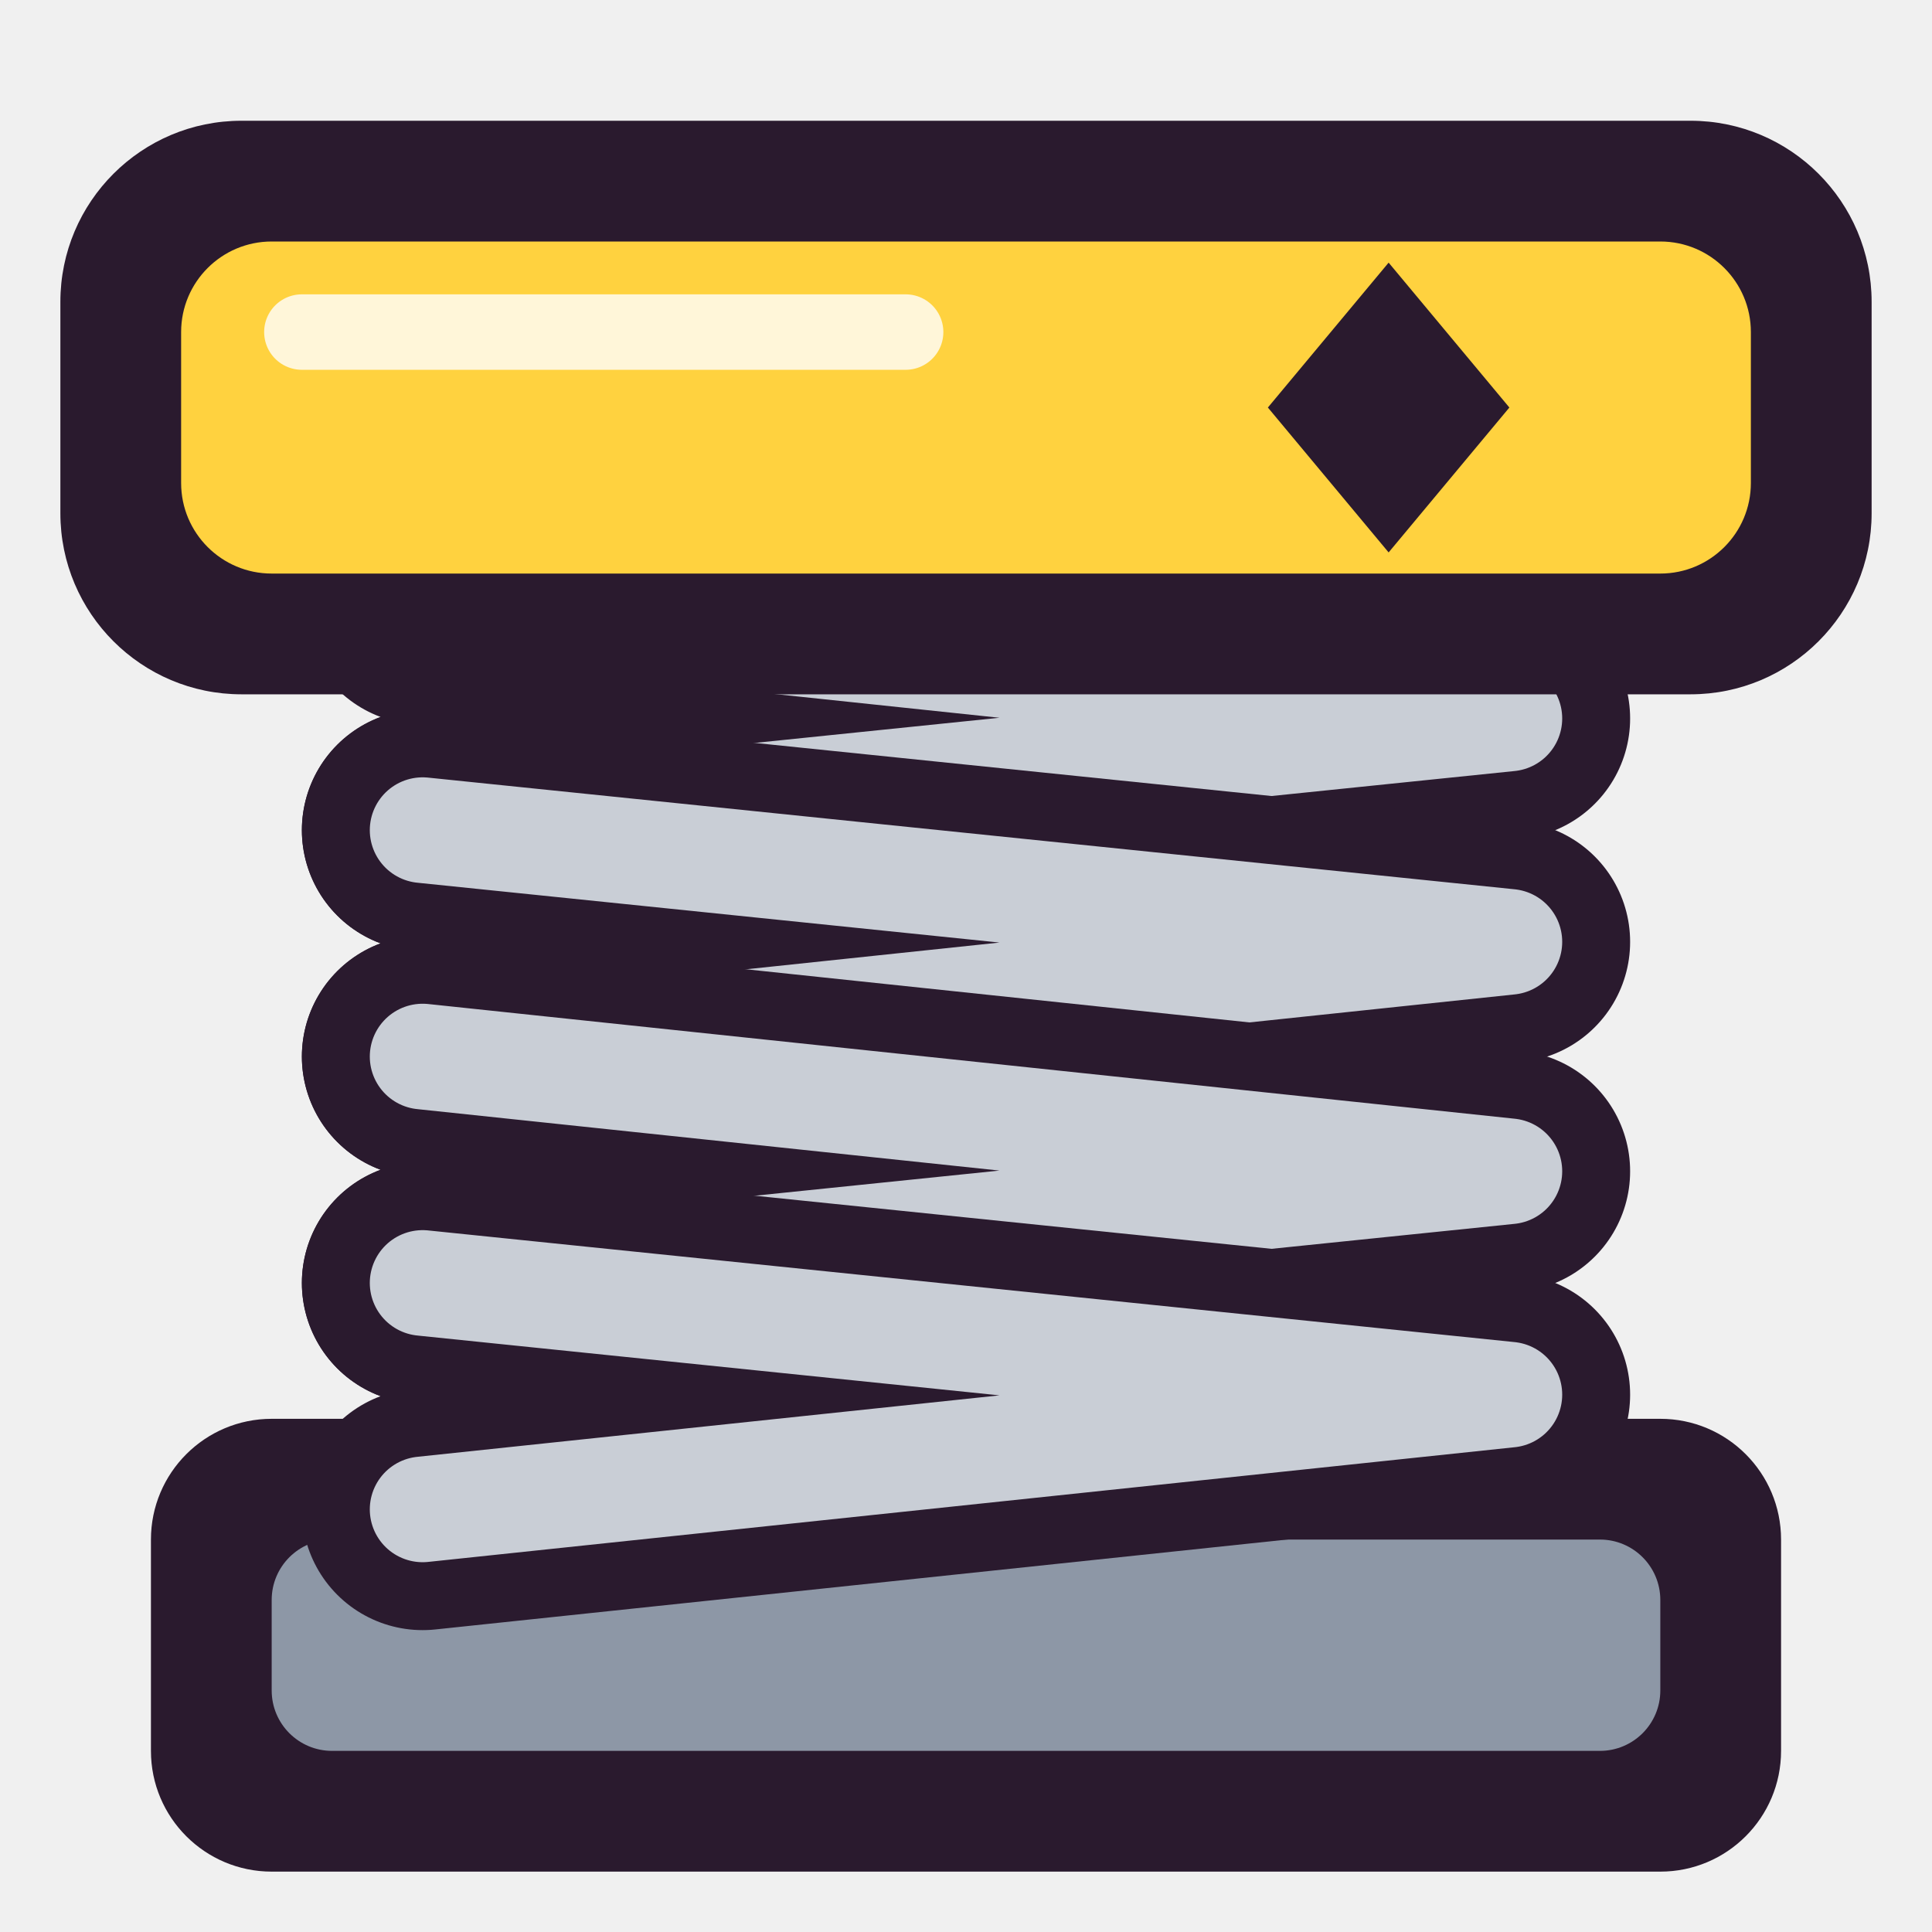
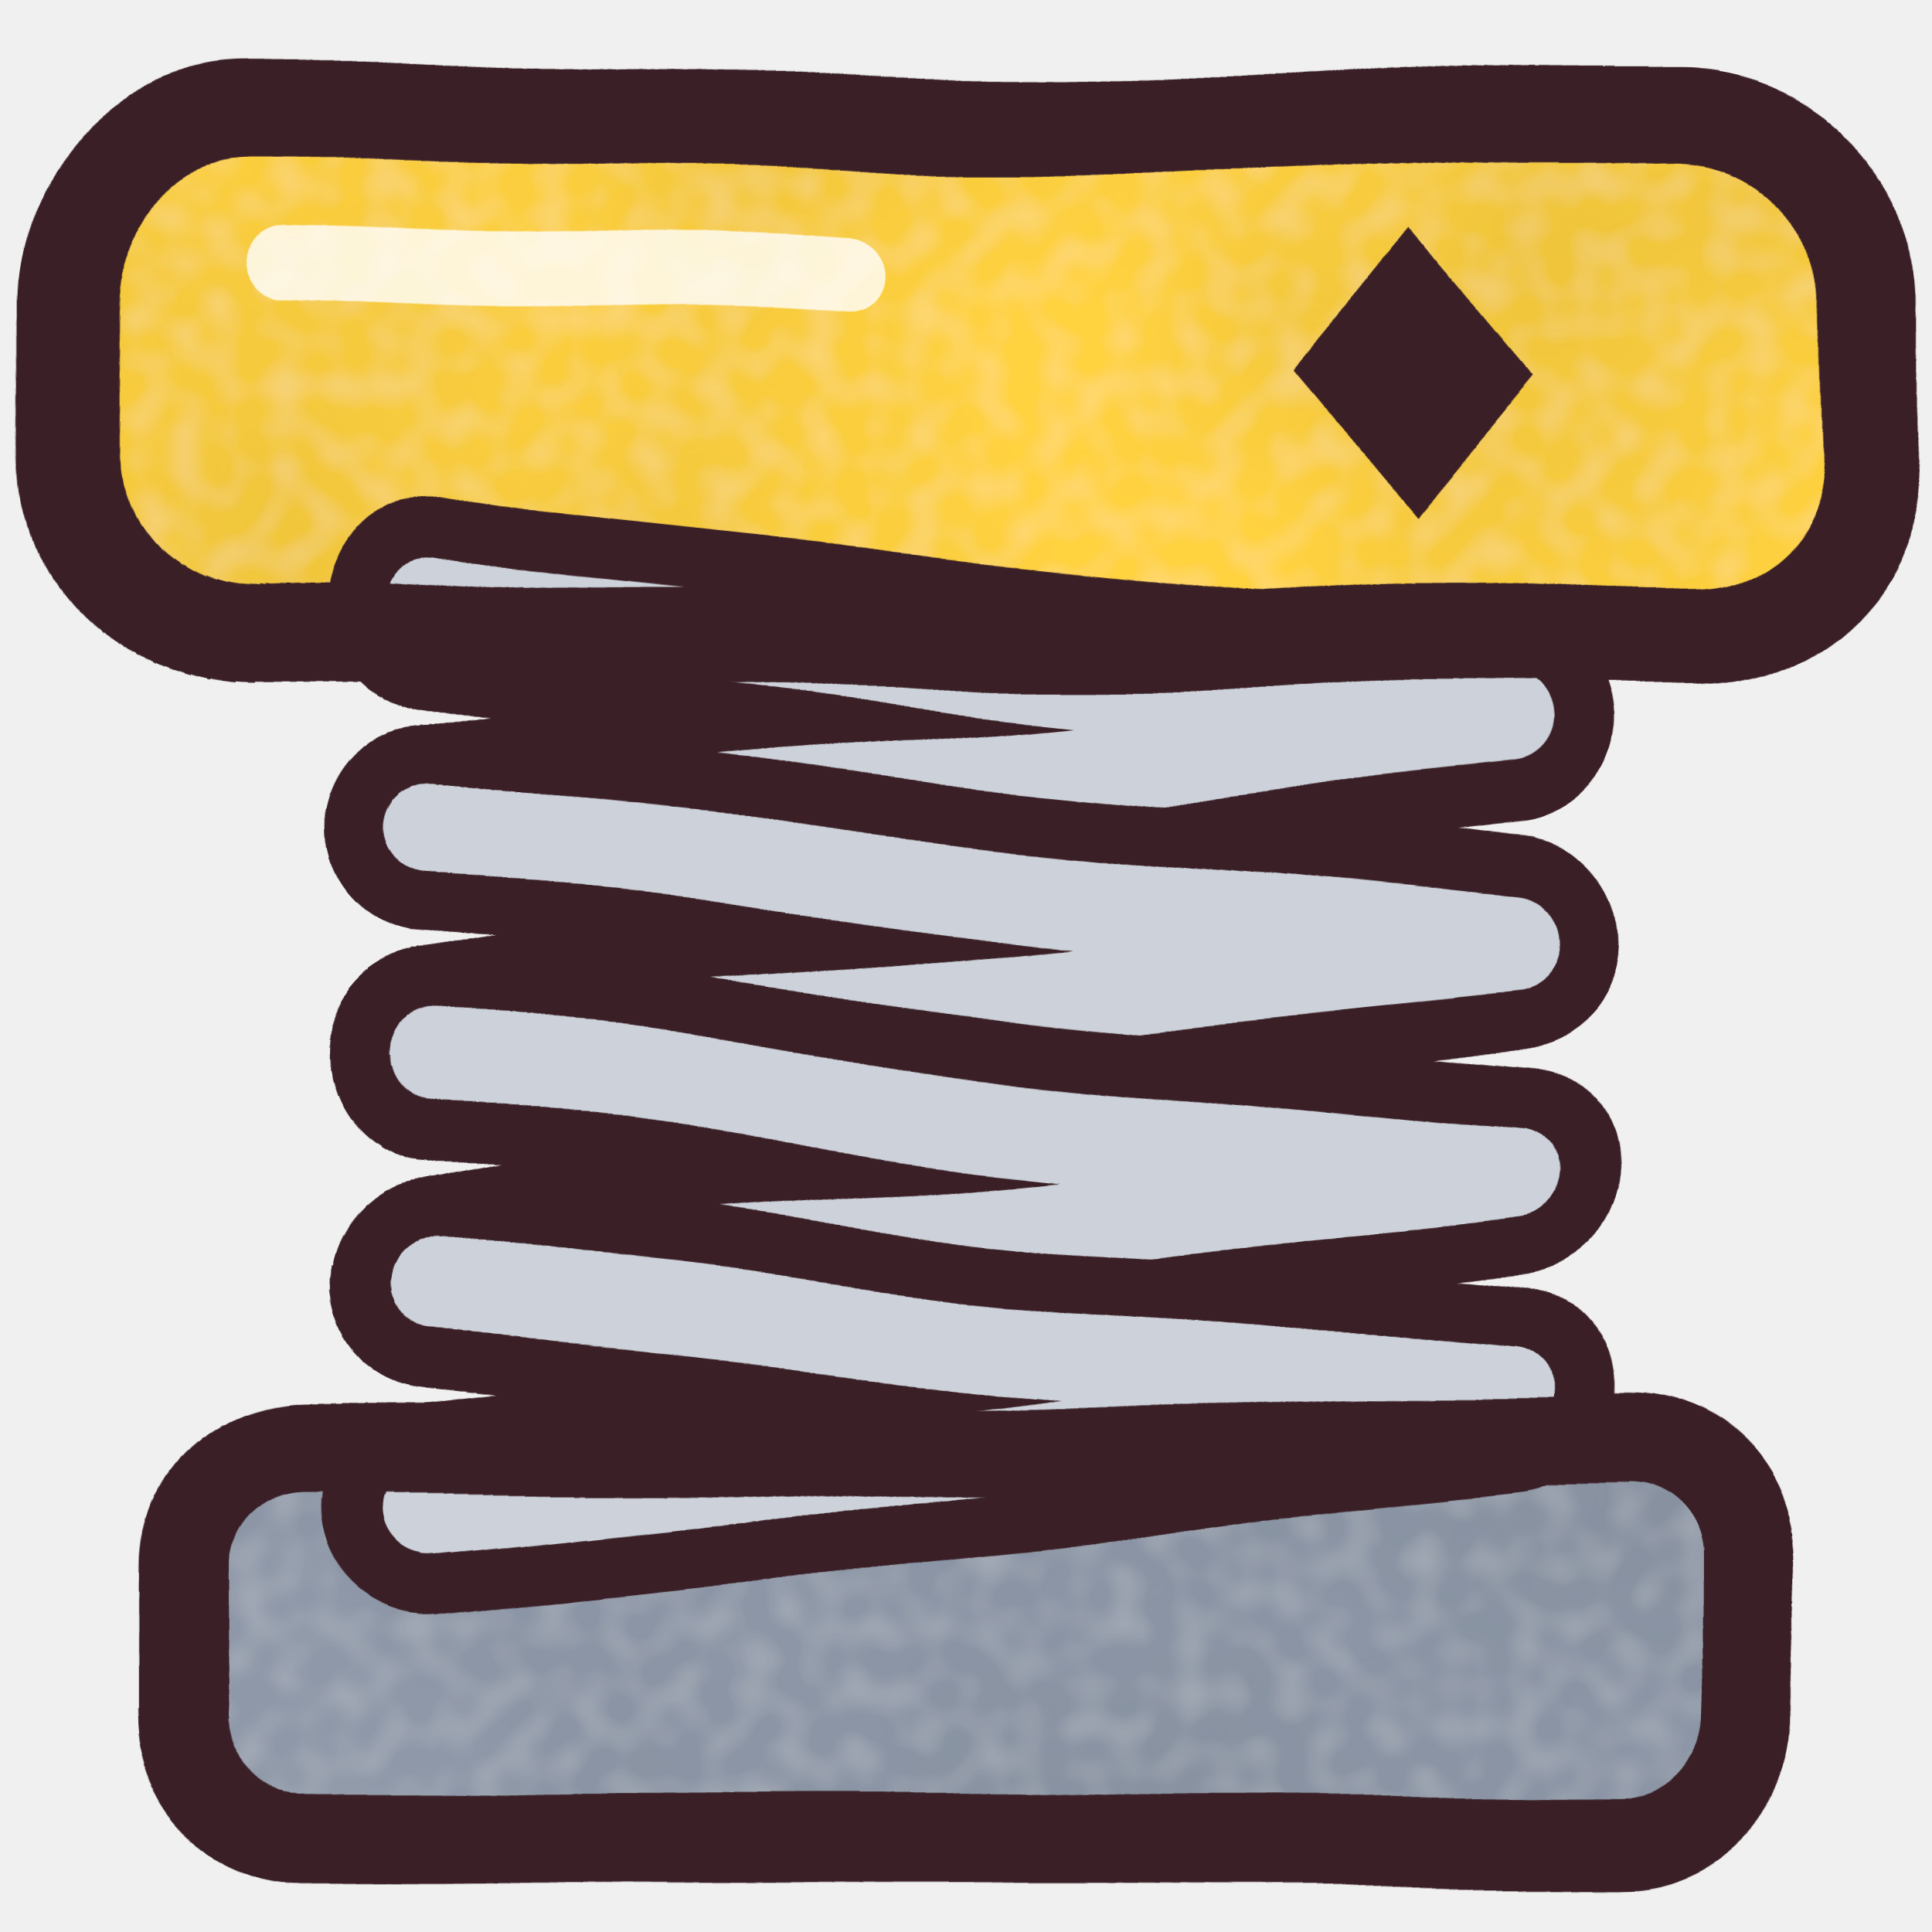
<svg xmlns="http://www.w3.org/2000/svg" width="64" height="64" viewBox="0 0 64 64">
-   <defs />
-   <rect x="5" y="47" width="54" height="15" rx="4" fill="#2a1a2e" />
-   <rect x="9" y="51" width="46" height="7" rx="2" fill="#8d97a6" />
-   <path d="M14,20.0 L50,23.8 L14,27.5" stroke="#2a1a2e" stroke-width="8" fill="none" stroke-linejoin="round" stroke-linecap="round" />
-   <path d="M14,20.0 L50,23.8 L14,27.5" stroke="#c9ced6" stroke-width="3.5" fill="none" stroke-linejoin="round" stroke-linecap="round" />
-   <path d="M14,27.5 L50,31.2 L14,35.0" stroke="#2a1a2e" stroke-width="8" fill="none" stroke-linejoin="round" stroke-linecap="round" />
-   <path d="M14,27.5 L50,31.2 L14,35.0" stroke="#c9ced6" stroke-width="3.5" fill="none" stroke-linejoin="round" stroke-linecap="round" />
-   <path d="M14,35.0 L50,38.8 L14,42.5" stroke="#2a1a2e" stroke-width="8" fill="none" stroke-linejoin="round" stroke-linecap="round" />
-   <path d="M14,35.0 L50,38.8 L14,42.5" stroke="#c9ced6" stroke-width="3.5" fill="none" stroke-linejoin="round" stroke-linecap="round" />
-   <path d="M14,42.5 L50,46.2 L14,50.0" stroke="#2a1a2e" stroke-width="8" fill="none" stroke-linejoin="round" stroke-linecap="round" />
-   <path d="M14,42.5 L50,46.2 L14,50.0" stroke="#c9ced6" stroke-width="3.5" fill="none" stroke-linejoin="round" stroke-linecap="round" />
-   <rect x="2" y="4" width="60" height="19" rx="6" fill="#2a1a2e" />
-   <rect x="6" y="8" width="52" height="11" rx="3" fill="#ffd23f" />
-   <path d="M10,11 H30" stroke="#ffffff" stroke-width="2.5" stroke-linecap="round" opacity="0.8" />
-   <polygon points="46.0,8.7 50.0,13.5 46.0,18.3 42.0,13.5" fill="#2a1a2e" />
+   <defs>
+     <filter id="wob" x="-10%" y="-10%" width="120%" height="120%">
+       <feTurbulence type="fractalNoise" baseFrequency="0.045" numOctaves="2" seed="33" />
+       <feDisplacementMap in="SourceGraphic" scale="1.6" xChannelSelector="R" yChannelSelector="G" />
+     </filter>
+     <filter id="paint" x="0" y="0" width="100%" height="100%">
+       <feTurbulence type="fractalNoise" baseFrequency="0.035" numOctaves="3" seed="40" result="b" />
+       <feColorMatrix in="b" type="matrix" values="0 0 0 0 0  0 0 0 0 0  0 0 0 0 0  0.4 0 0 0 -0.16" result="ba" />
+       <feTurbulence type="fractalNoise" baseFrequency="0.9" numOctaves="1" seed="36" result="g" />
+       <feColorMatrix in="g" type="matrix" values="0 0 0 0 1  0 0 0 0 1  0 0 0 0 1  0.3 0 0 0 -0.12" result="ga" />
+       <feMerge result="m">
+         <feMergeNode in="ba" />
+         <feMergeNode in="ga" />
+       </feMerge>
+       <feComposite in="m" in2="SourceAlpha" operator="in" result="mi" />
+       <feMerge>
+         <feMergeNode in="SourceGraphic" />
+         <feMergeNode in="mi" />
+       </feMerge>
+     </filter>
+   </defs>
+   <g filter="url(#paint)">
+     <rect x="6" y="48" width="52" height="13" rx="4" fill="#8e98a8" />
+     <rect x="2" y="4" width="60" height="17" rx="6" fill="#ffd23f" />
+   </g>
+   <g filter="url(#wob)" fill="none" stroke-linejoin="round" stroke-linecap="round">
+     <path d="M14,20.0 L50,23.8 L14,27.5" stroke="#3a2026" stroke-width="7" />
+     <path d="M14,20.0 L50,23.8 L14,27.5" stroke="#cdd2da" stroke-width="3" />
+     <path d="M14,27.5 L50,31.2 L14,35.0" stroke="#3a2026" stroke-width="7" />
+     <path d="M14,27.5 L50,31.2 L14,35.0" stroke="#cdd2da" stroke-width="3" />
+     <path d="M14,35.0 L50,38.8 L14,42.5" stroke="#3a2026" stroke-width="7" />
+     <path d="M14,35.0 L50,38.8 L14,42.5" stroke="#cdd2da" stroke-width="3" />
+     <path d="M14,42.5 L50,46.2 L14,50.0" stroke="#3a2026" stroke-width="7" />
+     <path d="M14,42.5 L50,46.2 L14,50.0" stroke="#cdd2da" stroke-width="3" />
+     <rect x="6" y="48" width="52" height="13" rx="4" stroke="#3a2026" stroke-width="3" />
+     <rect x="2" y="4" width="60" height="17" rx="6" stroke="#3a2026" stroke-width="3.2" />
+     <path d="M9,9 H28" stroke="#ffffff" stroke-width="2.4" opacity="0.8" />
+     <polygon points="47.0,7.7 51.0,12.5 47.0,17.3 43.0,12.5" fill="#3a2026" />
+   </g>
</svg>
